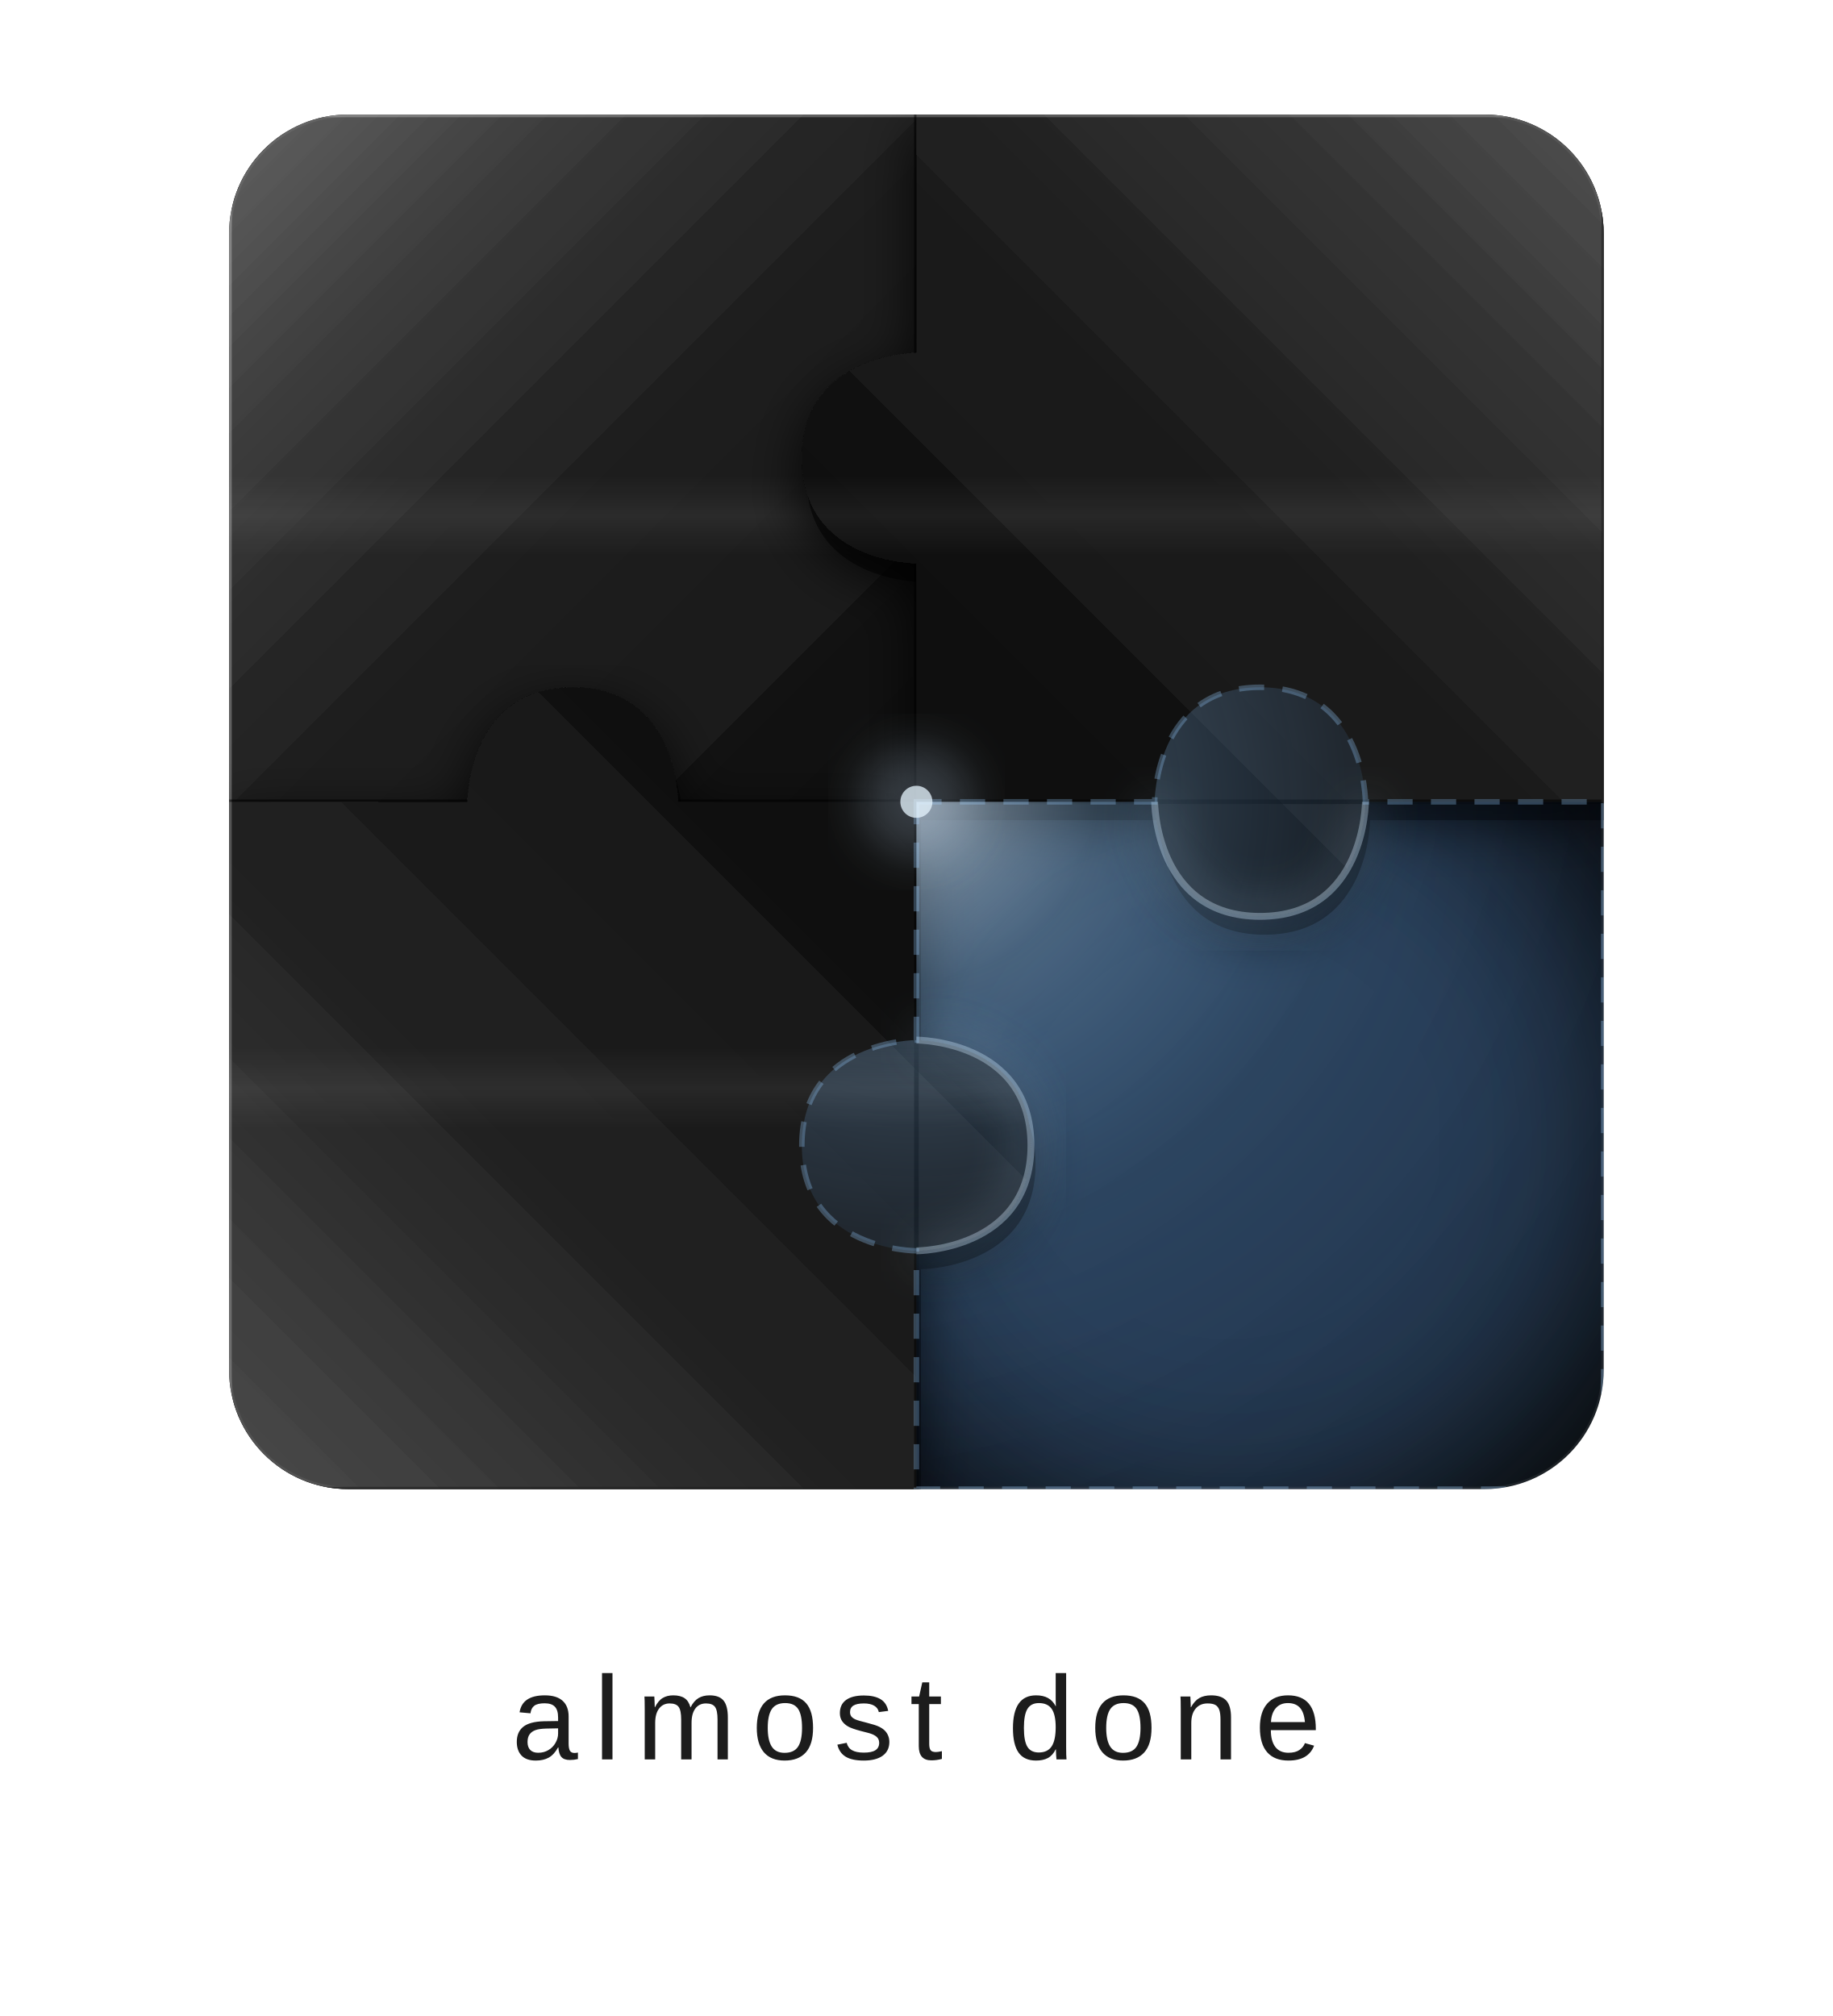
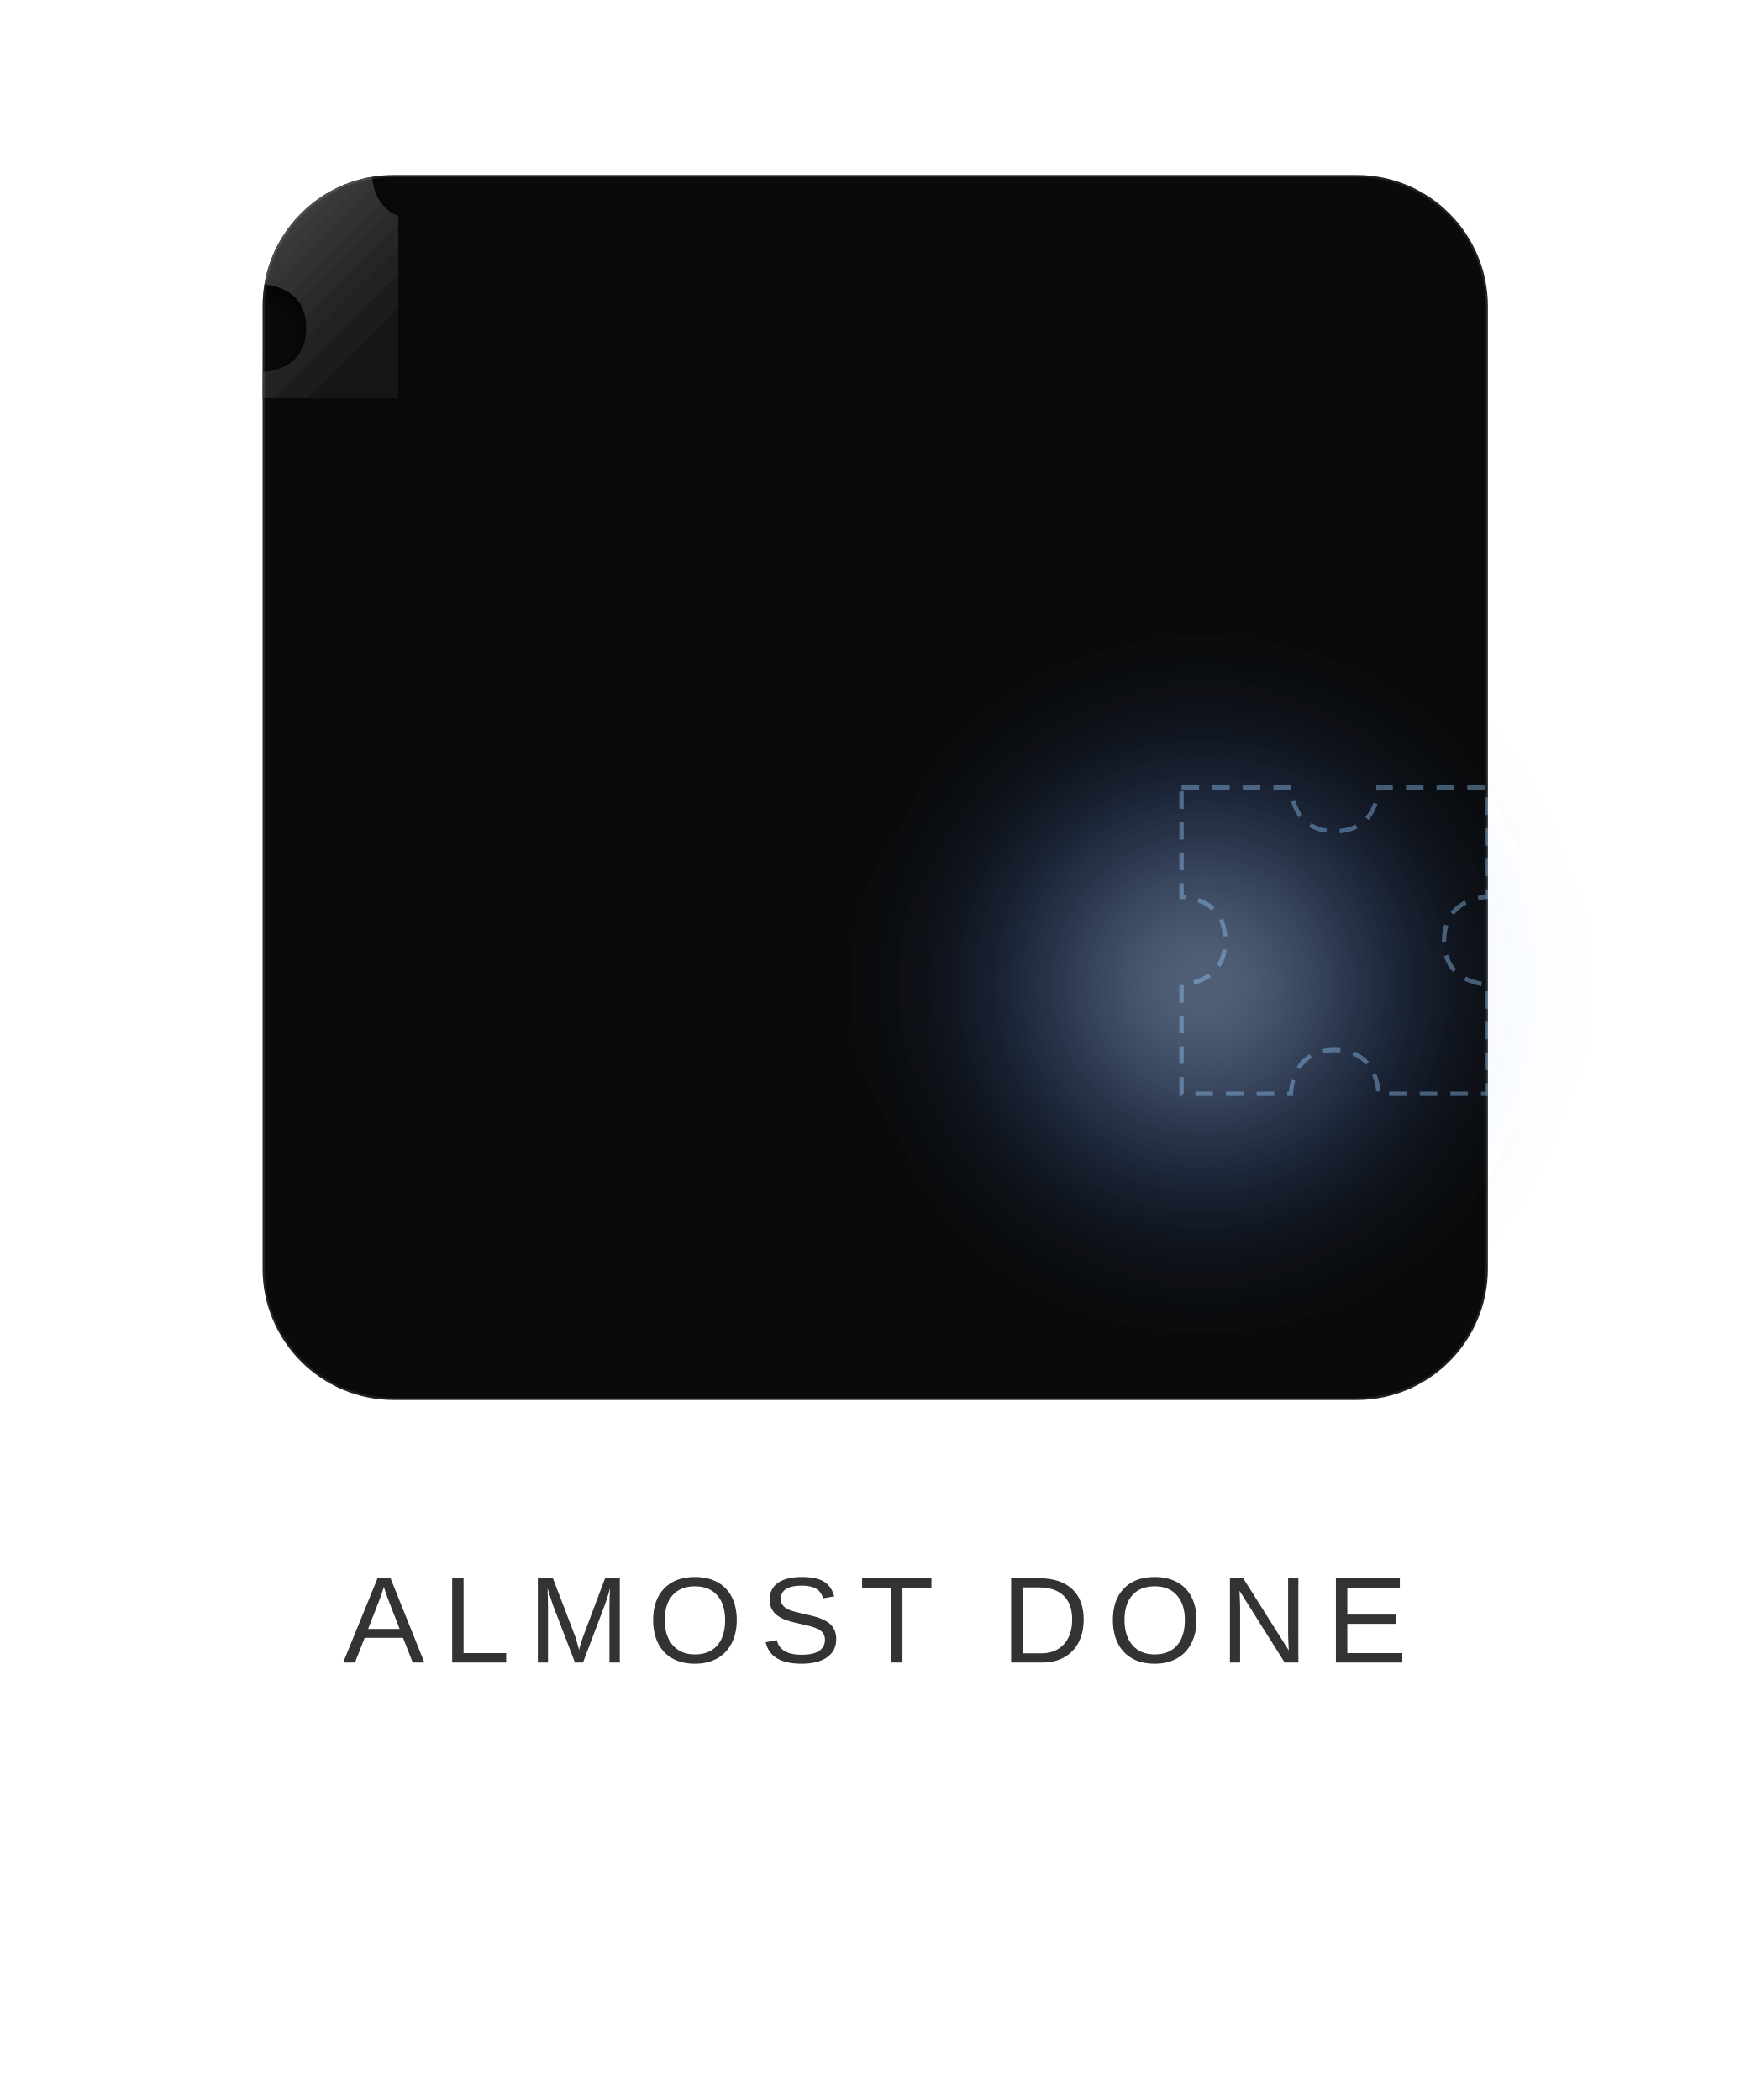
- <svg xmlns="http://www.w3.org/2000/svg" viewBox="0 0 400 440" font-family="-apple-system, BlinkMacSystemFont, 'SF Pro Text', 'Helvetica Neue', Arial, sans-serif">
+ <svg xmlns="http://www.w3.org/2000/svg" viewBox="0 0 400 480" font-family="-apple-system, BlinkMacSystemFont, 'SF Pro Text', 'Helvetica Neue', Arial, sans-serif">
  <defs>
-     <linearGradient id="metal-tl" x1="0%" y1="0%" x2="100%" y2="100%">
+     <linearGradient id="metal-grad" x1="0%" y1="0%" x2="100%" y2="100%">
      <stop offset="0%" stop-color="#4a4a4a" />
-       <stop offset="18%" stop-color="#2e2e2e" />
      <stop offset="45%" stop-color="#181818" />
-       <stop offset="75%" stop-color="#101010" />
      <stop offset="100%" stop-color="#060606" />
    </linearGradient>
-     <linearGradient id="metal-tr" x1="100%" y1="0%" x2="0%" y2="100%">
-       <stop offset="0%" stop-color="#3e3e3e" />
-       <stop offset="20%" stop-color="#282828" />
-       <stop offset="55%" stop-color="#141414" />
-       <stop offset="100%" stop-color="#060606" />
-     </linearGradient>
-     <linearGradient id="metal-bl" x1="0%" y1="100%" x2="100%" y2="0%">
-       <stop offset="0%" stop-color="#3a3a3a" />
-       <stop offset="30%" stop-color="#222222" />
-       <stop offset="65%" stop-color="#131313" />
-       <stop offset="100%" stop-color="#060606" />
-     </linearGradient>
-     <linearGradient id="hi-tl" x1="0%" y1="0%" x2="100%" y2="100%">
-       <stop offset="0%" stop-color="rgba(255,255,255,0.14)" />
-       <stop offset="35%" stop-color="rgba(255,255,255,0.04)" />
-       <stop offset="100%" stop-color="rgba(255,255,255,0)" />
-     </linearGradient>
-     <linearGradient id="hi-tr" x1="100%" y1="0%" x2="0%" y2="100%">
-       <stop offset="0%" stop-color="rgba(255,255,255,0.10)" />
-       <stop offset="40%" stop-color="rgba(255,255,255,0.02)" />
-       <stop offset="100%" stop-color="rgba(255,255,255,0)" />
-     </linearGradient>
-     <linearGradient id="hi-bl" x1="0%" y1="100%" x2="100%" y2="0%">
-       <stop offset="0%" stop-color="rgba(255,255,255,0.09)" />
-       <stop offset="40%" stop-color="rgba(255,255,255,0.02)" />
-       <stop offset="100%" stop-color="rgba(255,255,255,0)" />
-     </linearGradient>
-     <linearGradient id="sheen" x1="0%" y1="45%" x2="0%" y2="55%">
-       <stop offset="0%" stop-color="rgba(255,255,255,0)" />
-       <stop offset="50%" stop-color="rgba(255,255,255,0.06)" />
-       <stop offset="100%" stop-color="rgba(255,255,255,0)" />
-     </linearGradient>
-     <radialGradient id="gap-glow" cx="200" cy="175" r="195" gradientUnits="userSpaceOnUse">
+     <radialGradient id="gap-glow" cx="275" cy="225" r="100" gradientUnits="userSpaceOnUse">
      <stop offset="0%" stop-color="rgba(220,238,255,0.60)" />
-       <stop offset="20%" stop-color="rgba(160,210,255,0.28)" />
-       <stop offset="48%" stop-color="rgba(100,175,255,0.10)" />
-       <stop offset="80%" stop-color="rgba(60,130,255,0.03)" />
+       <stop offset="50%" stop-color="rgba(60,130,255,0.15)" />
      <stop offset="100%" stop-color="rgba(40,100,255,0)" />
    </radialGradient>
-     <radialGradient id="bg-grad" cx="40%" cy="40%" r="70%">
-       <stop offset="0%" stop-color="#141414" />
-       <stop offset="100%" stop-color="#050505" />
-     </radialGradient>
-     <filter id="f-shadow" x="-8%" y="-5%" width="122%" height="125%">
-       <feDropShadow dx="0" dy="4" stdDeviation="6" flood-color="#000000" flood-opacity="0.85" />
-     </filter>
-     <filter id="f-bloom" x="-60%" y="-60%" width="220%" height="220%">
-       <feGaussianBlur in="SourceGraphic" stdDeviation="20" />
-     </filter>
-     <filter id="f-glow-edge" x="-30%" y="-30%" width="160%" height="160%">
-       <feGaussianBlur in="SourceGraphic" stdDeviation="5" />
+     <filter id="f-shadow" x="-20%" y="-20%" width="150%" height="150%">
+       <feDropShadow dx="0" dy="2" stdDeviation="3" flood-color="#000000" flood-opacity="0.8" />
    </filter>
    <clipPath id="c-outer">
-       <rect x="50" y="25" width="300" height="300" rx="26" />
+       <rect x="60" y="40" width="280" height="280" rx="30" />
    </clipPath>
-     <clipPath id="c-tl">
-       <path d="M50,25 L200,25 L200,77 C200,77 225,77 225,100 C225,123 200,123 200,123 L200,175 L148,175 C148,175 148,200 125,200 C102,200 102,175 102,175 L50,175Z" />
-     </clipPath>
-     <clipPath id="c-tr">
-       <path d="M200,25 L350,25 L350,175 L298,175 C298,175 298,200 275,200 C252,200 252,175 252,175 L200,175 L200,123 C200,123 175,123 175,100 C175,77 200,77 200,77Z" />
-     </clipPath>
-     <clipPath id="c-bl">
-       <path d="M50,175 L102,175 C102,175 102,150 125,150 C148,150 148,175 148,175 L200,175 L200,227 C200,227 225,227 225,250 C225,273 200,273 200,273 L200,325 L50,325Z" />
-     </clipPath>
+     <symbol id="puzzle-piece" viewBox="0 0 70 70">
+       <path d="M0,0 L25,0 C25,0 25,10 35,10 C45,10 45,0 45,0 L70,0 L70,25 C70,25 60,25 60,35 C60,45 70,45 70,45 L70,70 L45,70 C45,70 45,60 35,60 C25,60 25,70 25,70 L0,70 L0,45 C0,45 10,45 10,35 C10,25 0,25 0,25 Z" />
+     </symbol>
  </defs>
-   <rect x="50" y="25" width="300" height="300" rx="26" fill="url(#bg-grad)" />
-   <ellipse cx="268" cy="248" rx="90" ry="90" fill="rgba(110,180,255,0.28)" filter="url(#f-bloom)" clip-path="url(#c-outer)" />
+   <rect x="60" y="40" width="280" height="280" rx="30" fill="#0a0a0a" />
+   <circle cx="275" cy="225" r="60" fill="url(#gap-glow)" filter="blur(15px)" />
  <g clip-path="url(#c-outer)">
-     <path transform="translate(1,4)" fill="rgba(0,0,0,0.55)" d="M50,25 L200,25 L200,77 C200,77 225,77 225,100 C225,123 200,123 200,123 L200,175 L148,175 C148,175 148,200 125,200 C102,200 102,175 102,175 L50,175Z" />
-     <path fill="url(#metal-tl)" filter="url(#f-shadow)" d="M50,25 L200,25 L200,77 C200,77 225,77 225,100 C225,123 200,123 200,123 L200,175 L148,175 C148,175 148,200 125,200 C102,200 102,175 102,175 L50,175Z" />
-     <path fill="url(#sheen)" d="M50,25 L200,25 L200,77 C200,77 225,77 225,100 C225,123 200,123 200,123 L200,175 L148,175 C148,175 148,200 125,200 C102,200 102,175 102,175 L50,175Z" />
-     <path fill="url(#hi-tl)" d="M50,25 L200,25 L200,77 C200,77 225,77 225,100 C225,123 200,123 200,123 L200,175 L148,175 C148,175 148,200 125,200 C102,200 102,175 102,175 L50,175Z" />
-     <path fill="none" stroke="rgba(255,255,255,0.22)" stroke-width="1.2" d="M50,175 L50,25 L200,25" />
-     <path fill="none" stroke="rgba(0,0,0,0.6)" stroke-width="1" d="M200,25 L200,175 L50,175" />
+     <use href="#puzzle-piece" x="60" y="40" width="70" height="70" fill="url(#metal-grad)" filter="url(#f-shadow)" />
+     <use href="#puzzle-piece" x="130" y="40" width="70" height="70" fill="url(#metal-grad)" filter="url(#f-shadow)" />
+     <use href="#puzzle-piece" x="200" y="40" width="70" height="70" fill="url(#metal-grad)" filter="url(#f-shadow)" />
+     <use href="#puzzle-piece" x="270" y="40" width="70" height="70" fill="url(#metal-grad)" filter="url(#f-shadow)" />
+     <use href="#puzzle-piece" x="60" y="110" width="70" height="70" fill="url(#metal-grad)" filter="url(#f-shadow)" />
+     <use href="#puzzle-piece" x="130" y="110" width="70" height="70" fill="url(#metal-grad)" filter="url(#f-shadow)" />
+     <use href="#puzzle-piece" x="200" y="110" width="70" height="70" fill="url(#metal-grad)" filter="url(#f-shadow)" />
+     <use href="#puzzle-piece" x="270" y="110" width="70" height="70" fill="url(#metal-grad)" filter="url(#f-shadow)" />
+     <use href="#puzzle-piece" x="60" y="180" width="70" height="70" fill="url(#metal-grad)" filter="url(#f-shadow)" />
+     <use href="#puzzle-piece" x="130" y="180" width="70" height="70" fill="url(#metal-grad)" filter="url(#f-shadow)" />
+     <use href="#puzzle-piece" x="200" y="180" width="70" height="70" fill="url(#metal-grad)" filter="url(#f-shadow)" />
+     <path d="M270,180 L295,180 C295,180 295,190 305,190 C315,190 315,180 315,180 L340,180 L340,205 C340,205 330,205 330,215 C330,225 340,225 340,225 L340,250 L315,250 C315,250 315,240 305,240 C295,240 295,250 295,250 L270,250 L270,225 C270,225 280,225 280,215 C280,205 270,205 270,205 Z" fill="none" stroke="rgba(150,205,255,0.4)" stroke-width="1" stroke-dasharray="4 3" />
+     <use href="#puzzle-piece" x="60" y="250" width="70" height="70" fill="url(#metal-grad)" filter="url(#f-shadow)" />
+     <use href="#puzzle-piece" x="130" y="250" width="70" height="70" fill="url(#metal-grad)" filter="url(#f-shadow)" />
+     <use href="#puzzle-piece" x="200" y="250" width="70" height="70" fill="url(#metal-grad)" filter="url(#f-shadow)" />
+     <use href="#puzzle-piece" x="270" y="250" width="70" height="70" fill="url(#metal-grad)" filter="url(#f-shadow)" />
  </g>
-   <g clip-path="url(#c-outer)">
-     <path transform="translate(1,4)" fill="rgba(0,0,0,0.55)" d="M200,25 L350,25 L350,175 L298,175 C298,175 298,200 275,200 C252,200 252,175 252,175 L200,175 L200,123 C200,123 175,123 175,100 C175,77 200,77 200,77Z" />
-     <path fill="url(#metal-tr)" filter="url(#f-shadow)" d="M200,25 L350,25 L350,175 L298,175 C298,175 298,200 275,200 C252,200 252,175 252,175 L200,175 L200,123 C200,123 175,123 175,100 C175,77 200,77 200,77Z" />
-     <path fill="url(#sheen)" d="M200,25 L350,25 L350,175 L298,175 C298,175 298,200 275,200 C252,200 252,175 252,175 L200,175 L200,123 C200,123 175,123 175,100 C175,77 200,77 200,77Z" />
-     <path fill="url(#hi-tr)" d="M200,25 L350,25 L350,175 L298,175 C298,175 298,200 275,200 C252,200 252,175 252,175 L200,175 L200,123 C200,123 175,123 175,100 C175,77 200,77 200,77Z" />
-     <path fill="none" stroke="rgba(255,255,255,0.18)" stroke-width="1.2" d="M200,25 L350,25" />
-     <path fill="none" stroke="rgba(0,0,0,0.55)" stroke-width="1" d="M350,25 L350,175 L200,175" />
-   </g>
-   <g clip-path="url(#c-outer)">
-     <path transform="translate(1,4)" fill="rgba(0,0,0,0.55)" d="M50,175 L102,175 C102,175 102,150 125,150 C148,150 148,175 148,175 L200,175 L200,227 C200,227 225,227 225,250 C225,273 200,273 200,273 L200,325 L50,325Z" />
-     <path fill="url(#metal-bl)" filter="url(#f-shadow)" d="M50,175 L102,175 C102,175 102,150 125,150 C148,150 148,175 148,175 L200,175 L200,227 C200,227 225,227 225,250 C225,273 200,273 200,273 L200,325 L50,325Z" />
-     <path fill="url(#sheen)" d="M50,175 L102,175 C102,175 102,150 125,150 C148,150 148,175 148,175 L200,175 L200,227 C200,227 225,227 225,250 C225,273 200,273 200,273 L200,325 L50,325Z" />
-     <path fill="url(#hi-bl)" d="M50,175 L102,175 C102,175 102,150 125,150 C148,150 148,175 148,175 L200,175 L200,227 C200,227 225,227 225,250 C225,273 200,273 200,273 L200,325 L50,325Z" />
-     <path fill="none" stroke="rgba(255,255,255,0.18)" stroke-width="1.2" d="M50,325 L50,175" />
-     <path fill="none" stroke="rgba(0,0,0,0.55)" stroke-width="1" d="M50,325 L200,325 L200,175" />
-   </g>
-   <g clip-path="url(#c-outer)">
-     <path fill="url(#gap-glow)" d="M200,175 L252,175 C252,175 252,150 275,150 C298,150 298,175 298,175 L350,175 L350,325 L200,325 L200,273 C200,273 175,273 175,250 C175,227 200,227 200,227Z" />
-     <path fill="none" stroke="rgba(180,220,255,0.55)" stroke-width="2" d="M298,175 C298,175 298,200 275,200 C252,200 252,175 252,175" filter="url(#f-glow-edge)" />
-     <path fill="none" stroke="rgba(210,235,255,0.35)" stroke-width="1.5" d="M298,175 C298,175 298,200 275,200 C252,200 252,175 252,175" />
-     <path fill="none" stroke="rgba(180,220,255,0.55)" stroke-width="2" d="M200,227 C200,227 225,227 225,250 C225,273 200,273 200,273" filter="url(#f-glow-edge)" />
-     <path fill="none" stroke="rgba(210,235,255,0.35)" stroke-width="1.5" d="M200,227 C200,227 225,227 225,250 C225,273 200,273 200,273" />
-     <path fill="none" stroke="rgba(150,205,255,0.30)" stroke-width="1.2" stroke-dasharray="5.5 4" d="M200,175 L252,175 C252,175 252,150 275,150 C298,150 298,175 298,175 L350,175 L350,325 L200,325 L200,273 C200,273 175,273 175,250 C175,227 200,227 200,227Z" />
-     <circle cx="200" cy="175" r="12" fill="rgba(200,230,255,0.22)" filter="url(#f-glow-edge)" />
-     <circle cx="200" cy="175" r="3.5" fill="rgba(230,245,255,0.75)" />
-   </g>
-   <rect x="50" y="25" width="300" height="300" rx="26" fill="none" stroke="rgba(255,255,255,0.07)" stroke-width="1" />
-   <text x="200" y="384" text-anchor="middle" font-size="26" font-weight="300" letter-spacing="3.5" fill="#1c1c1c">almost done</text>
+   <rect x="60" y="40" width="280" height="280" rx="30" fill="none" stroke="rgba(255,255,255,0.1)" stroke-width="1" />
+   <text x="200" y="380" text-anchor="middle" font-size="28" font-weight="200" letter-spacing="4" fill="#333">ALMOST DONE</text>
</svg>
